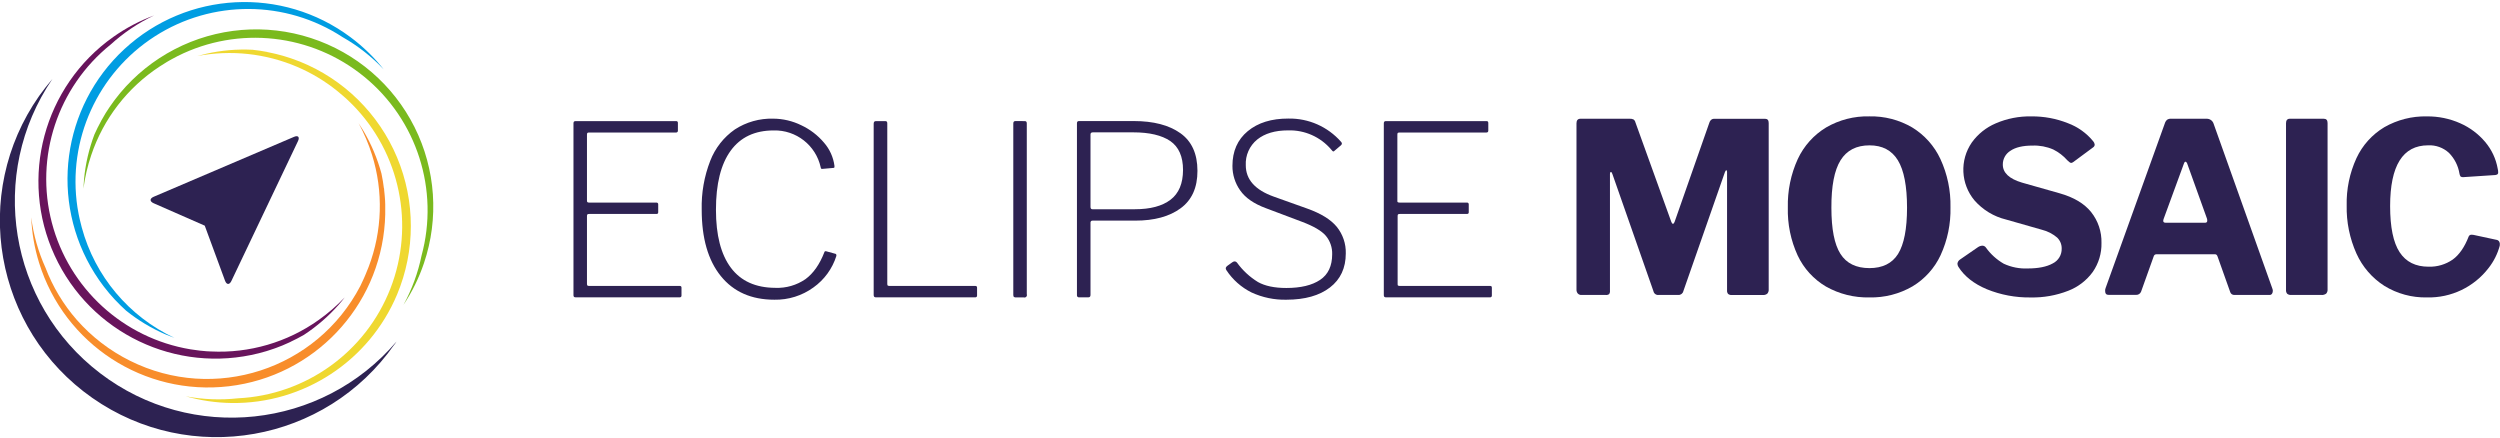
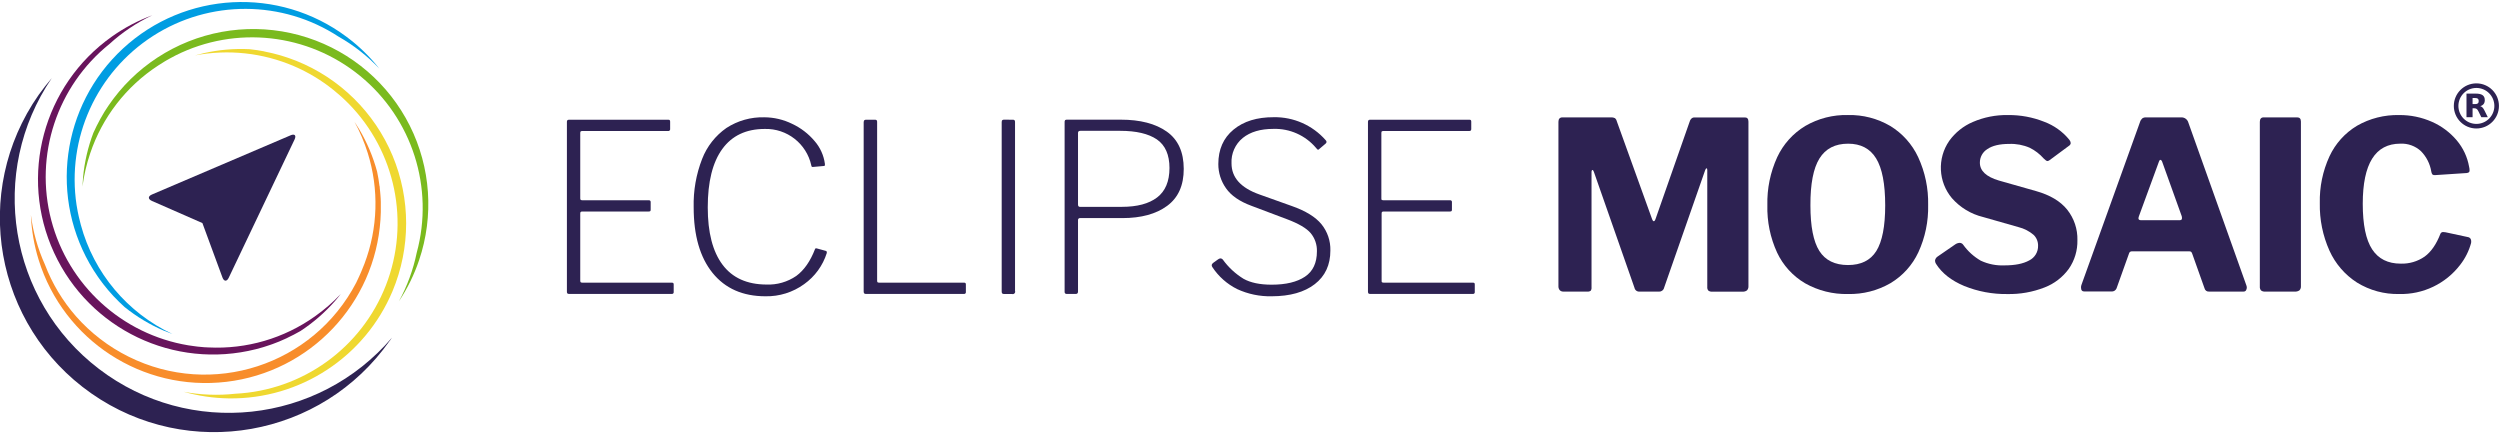
- <svg xmlns="http://www.w3.org/2000/svg" id="positiv" viewBox="0 0 863.25 150.94">
+ <svg xmlns="http://www.w3.org/2000/svg" id="positiv" viewBox="0 0 873.25 150.94">
  <g id="Eclipse_MOSAIC" data-name="Eclipse MOSAIC">
    <g id="Eclipse_MOSAIC-2" data-name="Eclipse MOSAIC">
      <g>
        <path d="M241.68,93.29a1,1,0,0,1,.66-.17H277c.39,0,.58.22.58.66v2.54a.63.63,0,0,1-.74.74H247a1.16,1.16,0,0,0-.65.12c-.11.08-.17.29-.17.62v22.79c0,.28.06.45.17.53a1.07,1.07,0,0,0,.65.13h23.13a.58.58,0,0,1,.65.65v2.63c0,.27-.05.45-.16.53a1,1,0,0,1-.58.12H247a1.07,1.07,0,0,0-.65.13c-.11.08-.17.28-.17.61v23.37c0,.33.06.53.17.62a1.16,1.16,0,0,0,.65.12h31.08a1,1,0,0,1,.57.12.65.65,0,0,1,.17.54v2.62a.58.58,0,0,1-.66.66H242.34a1,1,0,0,1-.66-.17,1.11,1.11,0,0,1-.16-.74V94A1.1,1.1,0,0,1,241.68,93.29Z" transform="translate(-43.5 -51.3)" fill="#2d2252" />
        <path d="M320.2,94.56a23,23,0,0,1,7.83,6,15.15,15.15,0,0,1,3.61,8v.33c0,.16,0,.27-.13.32a.62.62,0,0,1-.37.08l-3.69.33h-.16c-.22,0-.36-.19-.41-.57a16.2,16.2,0,0,0-16.24-12.71q-9.75,0-14.84,7t-5.08,20.42q0,13.11,5.16,20t15.34,6.93a17.16,17.16,0,0,0,10.41-3q4.1-3,6.56-9.39c.06-.21.25-.3.58-.24l3.28.9c.21.11.3.36.24.74a21.17,21.17,0,0,1-7.91,10.86,22.24,22.24,0,0,1-13.49,4.23q-11.89,0-18.49-8.16t-6.6-22.92a43.59,43.59,0,0,1,2.95-16.89A23.54,23.54,0,0,1,297.24,96a23.17,23.17,0,0,1,13.24-3.73A22.24,22.24,0,0,1,320.2,94.56Z" transform="translate(-43.5 -51.3)" fill="#2d2252" />
        <path d="M345.41,93.29a1,1,0,0,1,.62-.17h3.11a.8.8,0,0,1,.58.17,1.1,1.1,0,0,1,.16.73v55.27c0,.33.05.53.16.62a1.23,1.23,0,0,0,.66.12h29.44a1,1,0,0,1,.57.12.65.65,0,0,1,.17.54v2.62a.58.58,0,0,1-.66.66H346a.81.81,0,0,1-.66-.21,1.15,1.15,0,0,1-.16-.7V94C345.21,93.64,345.27,93.4,345.41,93.29Z" transform="translate(-43.5 -51.3)" fill="#2d2252" />
        <path d="M397.31,93.12a.79.79,0,0,1,.57.17,1.08,1.08,0,0,1,.17.73V152.9A.85.85,0,0,1,397,154h-2.62a1.28,1.28,0,0,1-.78-.17c-.14-.11-.21-.35-.21-.74V94c0-.38.07-.62.21-.73a.94.94,0,0,1,.61-.17Z" transform="translate(-43.5 -51.3)" fill="#2d2252" />
        <path d="M451.17,123.22q-5.79,4.26-15.62,4.26H420.79a.65.65,0,0,0-.74.74v24.93c0,.54-.25.82-.74.82h-3.2a.66.66,0,0,1-.74-.74V94a1.08,1.08,0,0,1,.17-.73.94.94,0,0,1,.65-.17H435q10.17,0,16.07,4.18t5.91,13Q457,118.95,451.17,123.22ZM447.6,100q-4.43-3-12.79-3H420.87c-.55,0-.82.24-.82.73v25c0,.55.22.82.65.82h14.68q8,0,12.3-3.28T452,110Q452,103.05,447.6,100Z" transform="translate(-43.5 -51.3)" fill="#2d2252" />
        <path d="M488.27,96.32q-6.72,0-10.66,3.16a10.76,10.76,0,0,0-3.94,8.89q0,7.38,9.68,10.83l11.48,4.1q7.14,2.53,10.25,6.31a14,14,0,0,1,3.12,9.19q0,7.55-5.46,11.76t-15,4.23a27.29,27.29,0,0,1-12.1-2.51,22.23,22.23,0,0,1-8.65-7.66,1.44,1.44,0,0,1-.24-.66c0-.33.24-.65.73-1l1.4-1a1.55,1.55,0,0,1,1-.41,1.14,1.14,0,0,1,.74.41,25.11,25.11,0,0,0,7.26,6.73c2.43,1.36,5.7,2.05,9.8,2.05q7.46,0,11.64-2.79t4.18-8.86a9.52,9.52,0,0,0-2.17-6.35q-2.18-2.58-8.32-4.88l-12.39-4.67q-6.22-2.3-8.89-6.15a14.53,14.53,0,0,1-2.67-8.45q0-7.62,5.29-12t14.06-4.35a23.59,23.59,0,0,1,18.13,8,.94.94,0,0,1,.32.65.88.88,0,0,1-.32.57l-2.22,1.89a.64.64,0,0,1-.41.25c-.16,0-.41-.22-.74-.66A18.77,18.77,0,0,0,488.27,96.32Z" transform="translate(-43.5 -51.3)" fill="#2d2252" />
        <path d="M521.5,93.29a.9.9,0,0,1,.65-.17h34.69q.57,0,.57.66v2.54a.79.79,0,0,1-.16.57.8.8,0,0,1-.58.17H526.83a1.23,1.23,0,0,0-.66.12c-.11.08-.16.29-.16.62v22.79c0,.28,0,.45.16.53a1.12,1.12,0,0,0,.66.13H550a.58.58,0,0,1,.66.65v2.63a.64.64,0,0,1-.17.53,1,1,0,0,1-.57.12h-23a1.12,1.12,0,0,0-.66.13c-.11.08-.16.28-.16.61v23.37c0,.33,0,.53.16.62a1.23,1.23,0,0,0,.66.12H557.9a1,1,0,0,1,.58.12c.11.08.16.26.16.54v2.62a.58.58,0,0,1-.65.66H522.15a.9.9,0,0,1-.65-.17,1.1,1.1,0,0,1-.17-.74V94A1.08,1.08,0,0,1,521.5,93.29Z" transform="translate(-43.5 -51.3)" fill="#2d2252" />
      </g>
      <g>
        <path d="M588.31,152.65a2,2,0,0,1-.45-1.39V93.86c0-1,.46-1.56,1.39-1.56h17a2.59,2.59,0,0,1,1.31.25,1.7,1.7,0,0,1,.65,1l12.39,34.36q.24.66.57.66t.57-.66l11.81-33.7c.33-1.26.93-1.89,1.81-1.89H653c.82,0,1.23.49,1.23,1.48v57.4a2,2,0,0,1-.5,1.52,2.23,2.23,0,0,1-1.55.45H641.57a1.91,1.91,0,0,1-1.35-.37,1.75,1.75,0,0,1-.37-1.27V110.67c0-.38-.09-.57-.25-.57s-.33.22-.49.65l-14.35,41.09a1.68,1.68,0,0,1-1.72,1.31h-6.81a1.64,1.64,0,0,1-1.8-1.31l-14.19-40.51c-.16-.44-.33-.66-.49-.66s-.33.25-.33.74v40.26a1.75,1.75,0,0,1-.29,1.19,1.73,1.73,0,0,1-1.19.29h-8.36A1.63,1.63,0,0,1,588.31,152.65Z" transform="translate(-43.5 -51.3)" fill="#2d2252" />
        <path d="M674,150.24a24.58,24.58,0,0,1-9.76-10.71,37.33,37.33,0,0,1-3.4-16.56,38.11,38.11,0,0,1,3.44-16.77,25.18,25.18,0,0,1,9.8-10.9A28.31,28.31,0,0,1,689,91.48a28,28,0,0,1,14.77,3.82,25.26,25.26,0,0,1,9.75,10.9A37.76,37.76,0,0,1,717,122.89a37.42,37.42,0,0,1-3.41,16.52,24.78,24.78,0,0,1-9.71,10.78A28.37,28.37,0,0,1,689,154,29.11,29.11,0,0,1,674,150.24ZM698.89,139Q702,134,702,123.05q0-11.23-3.16-16.4t-9.8-5.16q-6.79,0-10,5.16t-3.16,16.4q0,11,3.12,15.91t10,4.92Q695.81,143.88,698.89,139Z" transform="translate(-43.5 -51.3)" fill="#2d2252" />
        <path d="M752.5,102.92a16.39,16.39,0,0,0-7.18-1.35c-3.33,0-5.88.6-7.63,1.8a5.53,5.53,0,0,0-2.62,4.76q0,4.26,6.64,6.23l13,3.69c4.86,1.37,8.49,3.53,10.86,6.48a16.45,16.45,0,0,1,3.57,10.66,16.9,16.9,0,0,1-3,10,18.81,18.81,0,0,1-8.49,6.52,33.77,33.77,0,0,1-13,2.3,38.64,38.64,0,0,1-15.08-2.83q-6.74-2.83-9.84-7.75a2.16,2.16,0,0,1-.33-1.07,2,2,0,0,1,.82-1.39l6.31-4.35a2.93,2.93,0,0,1,1.48-.49,1.49,1.49,0,0,1,1.23.66,19.61,19.61,0,0,0,6.15,5.57,17.76,17.76,0,0,0,8.28,1.64q5.49,0,8.61-1.72a5.56,5.56,0,0,0,3.12-5.17,5.14,5.14,0,0,0-1.56-3.77,12.84,12.84,0,0,0-5.25-2.7l-12.38-3.53a21.08,21.08,0,0,1-10.91-6.6,16.53,16.53,0,0,1-.94-20,19.61,19.61,0,0,1,8.24-6.6,29.51,29.51,0,0,1,12.3-2.42,33.18,33.18,0,0,1,12.63,2.34,20.58,20.58,0,0,1,8.77,6.27,2,2,0,0,1,.5,1.15,1.17,1.17,0,0,1-.5.9l-6.88,5.09a1.56,1.56,0,0,1-.74.32c-.28,0-.71-.3-1.32-.9A16,16,0,0,0,752.5,102.92Z" transform="translate(-43.5 -51.3)" fill="#2d2252" />
        <path d="M770.4,151.75a2.27,2.27,0,0,1,.17-1L791,93.94a2.77,2.77,0,0,1,.78-1.27,2.11,2.11,0,0,1,1.35-.37h12.3a2.47,2.47,0,0,1,2.46,1.81l20.25,56.82a2.69,2.69,0,0,1,.17.74,1.85,1.85,0,0,1-.29,1.07,1,1,0,0,1-.86.41H815.09a1.46,1.46,0,0,1-1.55-1.15l-4.27-12a1.8,1.8,0,0,0-.37-.7.93.93,0,0,0-.69-.21h-20a1,1,0,0,0-1.07.82l-4.34,12.14a1.76,1.76,0,0,1-1.73,1.07h-9.43C770.81,153.15,770.4,152.68,770.4,151.75Zm34.44-23.53c.55,0,.82-.22.82-.66a2.36,2.36,0,0,0-.08-.74l-6.89-19.18c-.16-.33-.35-.5-.57-.5s-.33.2-.49.58l-7,19.1a2.69,2.69,0,0,0-.17.74c0,.44.3.66.91.66Z" transform="translate(-43.5 -51.3)" fill="#2d2252" />
        <path d="M845.9,92.3c.87,0,1.31.49,1.31,1.48v57.4a2,2,0,0,1-.49,1.52,2.55,2.55,0,0,1-1.72.45H834.67a2,2,0,0,1-1.4-.41,1.83,1.83,0,0,1-.41-1.32V93.86c0-1,.44-1.56,1.31-1.56Z" transform="translate(-43.5 -51.3)" fill="#2d2252" />
        <path d="M893,93.86a23.9,23.9,0,0,1,8.65,6.48,19.45,19.45,0,0,1,4.3,9.18,4.8,4.8,0,0,1,.17,1.32.72.72,0,0,1-.25.65,2,2,0,0,1-.74.25l-11.07.73a1.28,1.28,0,0,1-.94-.24,2.51,2.51,0,0,1-.37-1,13.22,13.22,0,0,0-3.61-7.13,9.91,9.91,0,0,0-7.21-2.62q-13.12,0-13.12,21,0,10.9,3.28,15.91t10,5a13.85,13.85,0,0,0,8.33-2.46q3.39-2.46,5.53-8a1,1,0,0,1,1.07-.57,2.76,2.76,0,0,1,.74.08l8,1.72c.77.28,1.07,1,.9,2a21.56,21.56,0,0,1-3.81,7.63A26,26,0,0,1,881.53,154a26.91,26.91,0,0,1-14.72-4,25.82,25.82,0,0,1-9.63-11.15,38.64,38.64,0,0,1-3.37-16.61,37.08,37.08,0,0,1,3.37-16.32,24.52,24.52,0,0,1,9.63-10.7,28.32,28.32,0,0,1,14.72-3.73A27.59,27.59,0,0,1,893,93.86Z" transform="translate(-43.5 -51.3)" fill="#2d2252" />
+       </g>
+       <g transform="translate(857,29),scale(0.08)">
+         <circle cx="100" cy="100" r="88.5" fill="none" stroke="#2d2252" stroke-width="20" />
+         <path fill="#2d2252" d="M94.6 92C100.1 92 104.1 90.9 106.5 88.8C108.9 86.8 110.2 83.4 110.2 78.6C110.2 73.9 108.9 70.6 106.5 68.5C104.1 66.5 100.1 65.5 94.6 65.5L83.4 65.5L83.4 92L94.6 92M83.4 110.3L83.4 149.3L56.8 149.3L56.8 46.2L97.4 46.2C111 46.2 120.9 48.5 127.2 53.1C133.6 57.6 136.7 64.8 136.7 74.7C136.7 81.5 135.1 87.1 131.8 91.5C128.5 95.8 123.6 99.1 116.9 101.1C120.6 102 123.8 103.9 126.7 106.8C129.6 109.7 132.5 114.1 135.4 120.1L149.9 149.3L121.6 149.3L109 123.7C106.5 118.6 103.9 115 101.3 113.2C98.7 111.3 95.2 110.3 90.9 110.3L83.4 110.3" />
      </g>
    </g>
    <g id="Medaillion_5" data-name="Medaillion 5">
      <g id="neu_Kopie_8_Kopie_2_Kopie" data-name="neu Kopie 8 Kopie 2 Kopie">
        <path d="M113.06,180.75" transform="translate(-43.5 -51.3)" fill="#68145c" />
        <g>
          <circle cx="79.96" cy="69.32" r="69.17" fill="none" />
          <path d="M189.88,142.21a61.14,61.14,0,0,0-39-77.77,61.16,61.16,0,0,0-47.14,3.9A61.41,61.41,0,0,0,85,83.41c-.56.67-1.1,1.36-1.63,2.06l-.48.63c-.38.52-.76,1.05-1.13,1.58l-.45.64c-.45.67-.89,1.35-1.31,2-.2.32-.39.65-.58,1l-.67,1.16c-.13.23-.27.44-.39.67l.09-.13c-.84,1.53-1.62,3.08-2.33,4.67a59.13,59.13,0,0,0-3.61,15.59c-.1,1.06-.16,2.11-.2,3.17A60.42,60.42,0,0,1,75,104.87,59,59,0,0,1,98.67,74.24h0c.8-.53,1.63-1,2.45-1.54l.74-.43.93-.52c.69-.38,1.39-.76,2.09-1.11a59.6,59.6,0,0,1,84.18,68.93,61,61,0,0,1-6.24,17A61.23,61.23,0,0,0,189.88,142.21Z" transform="translate(-43.5 -51.3)" fill="#7aba1e" />
        </g>
      </g>
      <g id="neu_Kopie_6_Kopie_2_Kopie" data-name="neu Kopie 6 Kopie 2 Kopie">
        <path d="M63.06,129.31" transform="translate(-43.5 -51.3)" fill="#68145c" />
        <g>
          <circle cx="79.96" cy="69.32" r="69.17" fill="none" />
          <path d="M123.46,190.46A61.13,61.13,0,0,0,180.61,153a61.29,61.29,0,0,0,0-47.34A61.09,61.09,0,0,0,147,72.55c-.81-.32-1.63-.62-2.46-.91l-.74-.26c-.62-.21-1.24-.4-1.86-.59l-.75-.23c-.77-.22-1.55-.43-2.34-.62l-1.1-.25-1.31-.28-.75-.16.15,0c-1.71-.32-3.43-.59-5.16-.77a59,59,0,0,0-16,1.39c-1,.23-2,.5-3.07.79a59.46,59.46,0,0,1,34.56,3.75,59,59,0,0,1,13.73,8.26h0c.75.6,1.49,1.23,2.21,1.86l.65.57.78.72c.57.54,1.15,1.09,1.7,1.65a59.61,59.61,0,0,1-39.55,101.36,61.44,61.44,0,0,1-18.06-.69A61.19,61.19,0,0,0,123.46,190.46Z" transform="translate(-43.5 -51.3)" fill="#efd830" />
        </g>
      </g>
      <g id="neu_Kopie_4_Kopie_2_Kopie" data-name="neu Kopie 4 Kopie 2 Kopie">
        <path d="M96.5,65.73" transform="translate(-43.5 -51.3)" fill="#68145c" />
        <g>
          <circle cx="123.42" cy="120.49" r="69.17" transform="translate(-92.55 71.26) rotate(-45)" fill="none" />
          <path d="M57,142.07A61.14,61.14,0,0,0,176.4,128c.06-.87.1-1.74.12-2.62,0-.26,0-.52,0-.79,0-.65,0-1.29,0-1.94,0-.26,0-.52,0-.79,0-.8-.07-1.61-.13-2.41,0-.38-.07-.75-.1-1.13s-.09-.89-.14-1.33c0-.25,0-.51-.08-.77v.16q-.31-2.59-.85-5.14A59.48,59.48,0,0,0,169,96.49c-.54-.91-1.11-1.8-1.7-2.68a60.44,60.44,0,0,1,4.65,10.93,59.15,59.15,0,0,1-1.15,38.7h0c-.34.91-.71,1.8-1.09,2.69-.12.26-.22.53-.34.79l-.45,1c-.33.72-.67,1.43-1,2.13a59.63,59.63,0,0,1-79.5,25.83A60.14,60.14,0,0,1,70,161.73a59.46,59.46,0,0,1-10.8-18,61.07,61.07,0,0,1-4.92-17.39A61.55,61.55,0,0,0,57,142.07Z" transform="translate(-43.5 -51.3)" fill="#f88d2b" />
        </g>
      </g>
      <g id="neu_Kopie_2_Kopie_2_Kopie" data-name="neu Kopie 2 Kopie 2 Kopie">
        <path d="M167.42,78" transform="translate(-43.5 -51.3)" fill="#68145c" />
        <g>
          <circle cx="123.66" cy="120.56" r="69.17" transform="translate(-90.75 44.41) rotate(-36)" fill="none" />
          <path d="M82.61,64.06A61.15,61.15,0,0,0,132.9,173.27c.85-.21,1.69-.45,2.53-.7l.75-.24c.62-.19,1.23-.39,1.85-.61l.73-.26c.76-.27,1.52-.56,2.26-.87l1-.44,1.23-.54.7-.32-.15.05c1.58-.74,3.12-1.53,4.63-2.4a59.35,59.35,0,0,0,12.09-10.5c.69-.79,1.37-1.61,2-2.44a60.46,60.46,0,0,1-9,7.8,59,59,0,0,1-37.17,10.86h0c-1,0-1.92-.11-2.88-.2l-.86-.08-1-.13c-.79-.09-1.57-.2-2.35-.33A59.61,59.61,0,0,1,81.72,66.67a61.16,61.16,0,0,1,15-10.05A61.45,61.45,0,0,0,82.61,64.06Z" transform="translate(-43.5 -51.3)" fill="#68145c" />
        </g>
      </g>
      <g id="neu_Kopie_11_Kopie" data-name="neu Kopie 11 Kopie">
        <path d="M177.43,149.1" transform="translate(-43.5 -51.3)" fill="#68145c" />
        <g>
          <circle cx="79.96" cy="69.32" r="69.17" fill="none" />
          <path d="M164.51,64.13A61.15,61.15,0,0,0,76.19,145.7c.46.74,1,1.47,1.45,2.19l.45.64c.38.53.76,1.05,1.15,1.57l.48.62c.49.64,1,1.26,1.52,1.88l.75.85.89,1,.52.57-.1-.12q1.78,1.9,3.72,3.65a59.19,59.19,0,0,0,13.72,8.26c1,.41,2,.8,3,1.16a59.16,59.16,0,0,1-32-38.1h0c-.25-.93-.48-1.87-.7-2.81-.06-.28-.13-.56-.18-.84s-.14-.69-.21-1c-.15-.77-.29-1.55-.41-2.33a59.6,59.6,0,0,1,91.57-58.76A60.65,60.65,0,0,1,176,75.27,61.33,61.33,0,0,0,164.51,64.13Z" transform="translate(-43.5 -51.3)" fill="#009de2" />
        </g>
      </g>
    </g>
  </g>
  <g id="arrow_aura" data-name="arrow + aura">
    <path d="M114.2,129.22l7,19c.54,1.46,1.53,1.5,2.2.09l23-48.3c.67-1.41,0-2.06-1.39-1.45L96.58,119.24c-1.44.61-1.44,1.62,0,2.25Z" transform="translate(-43.5 -51.3)" fill="#2d2252" />
    <path d="M179.67,170.32l.75-1.09A74.84,74.84,0,0,1,61.59,78.58Q59.19,81.4,57,84.45a74.85,74.85,0,0,0,122.63,85.87Z" transform="translate(-43.5 -51.3)" fill="#2d2252" fill-rule="evenodd" />
  </g>
</svg>
